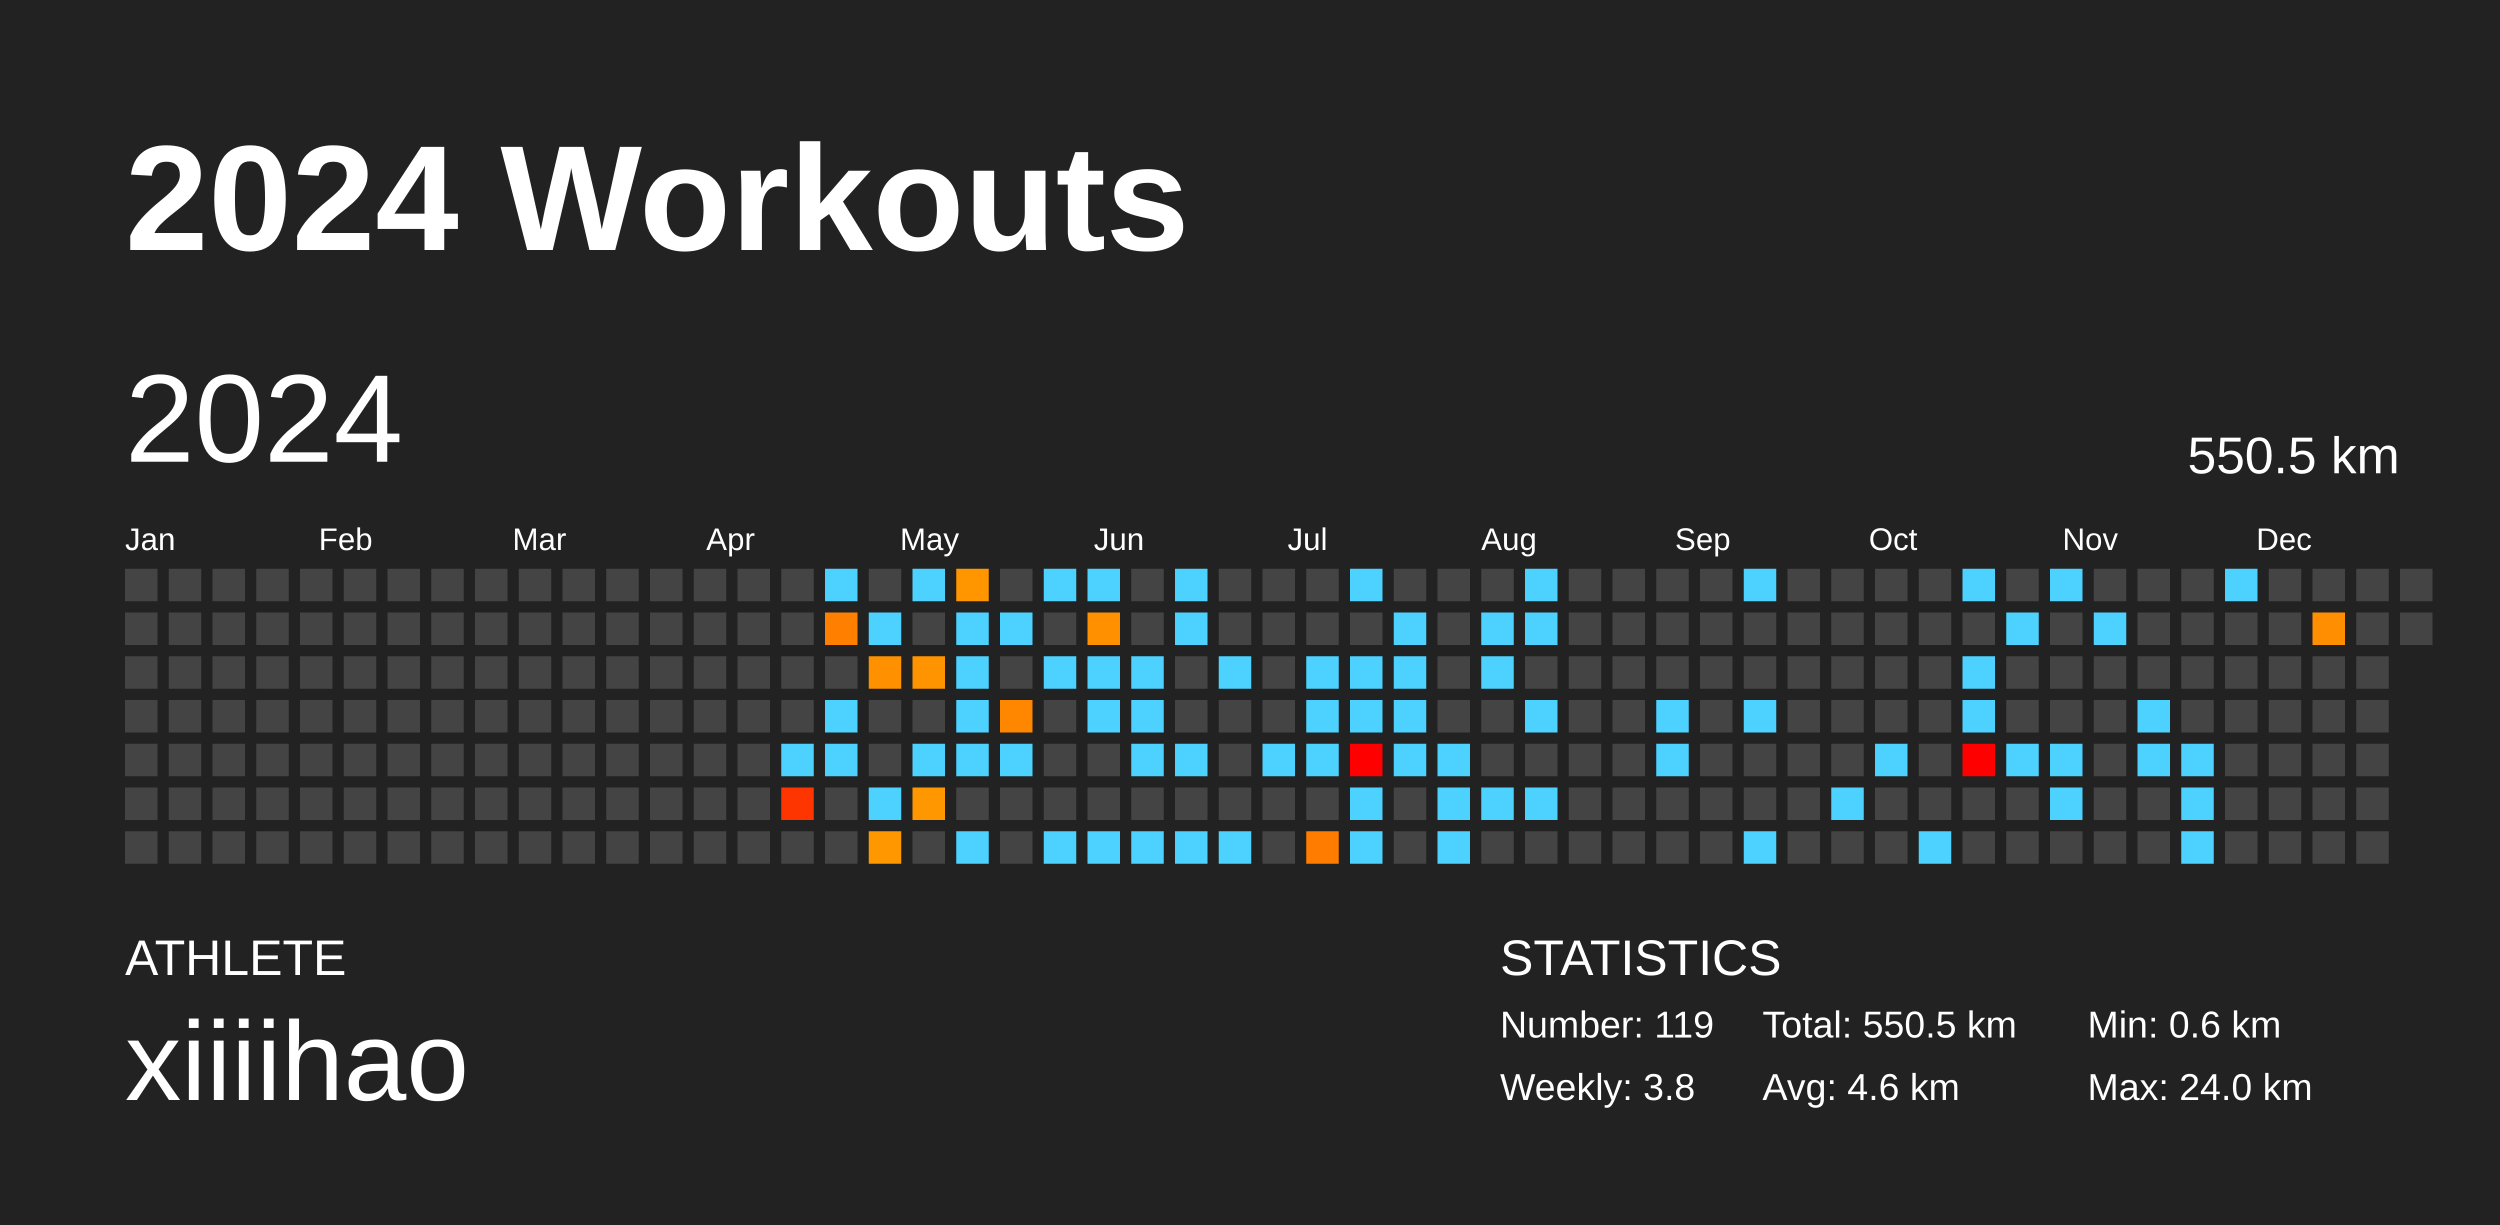
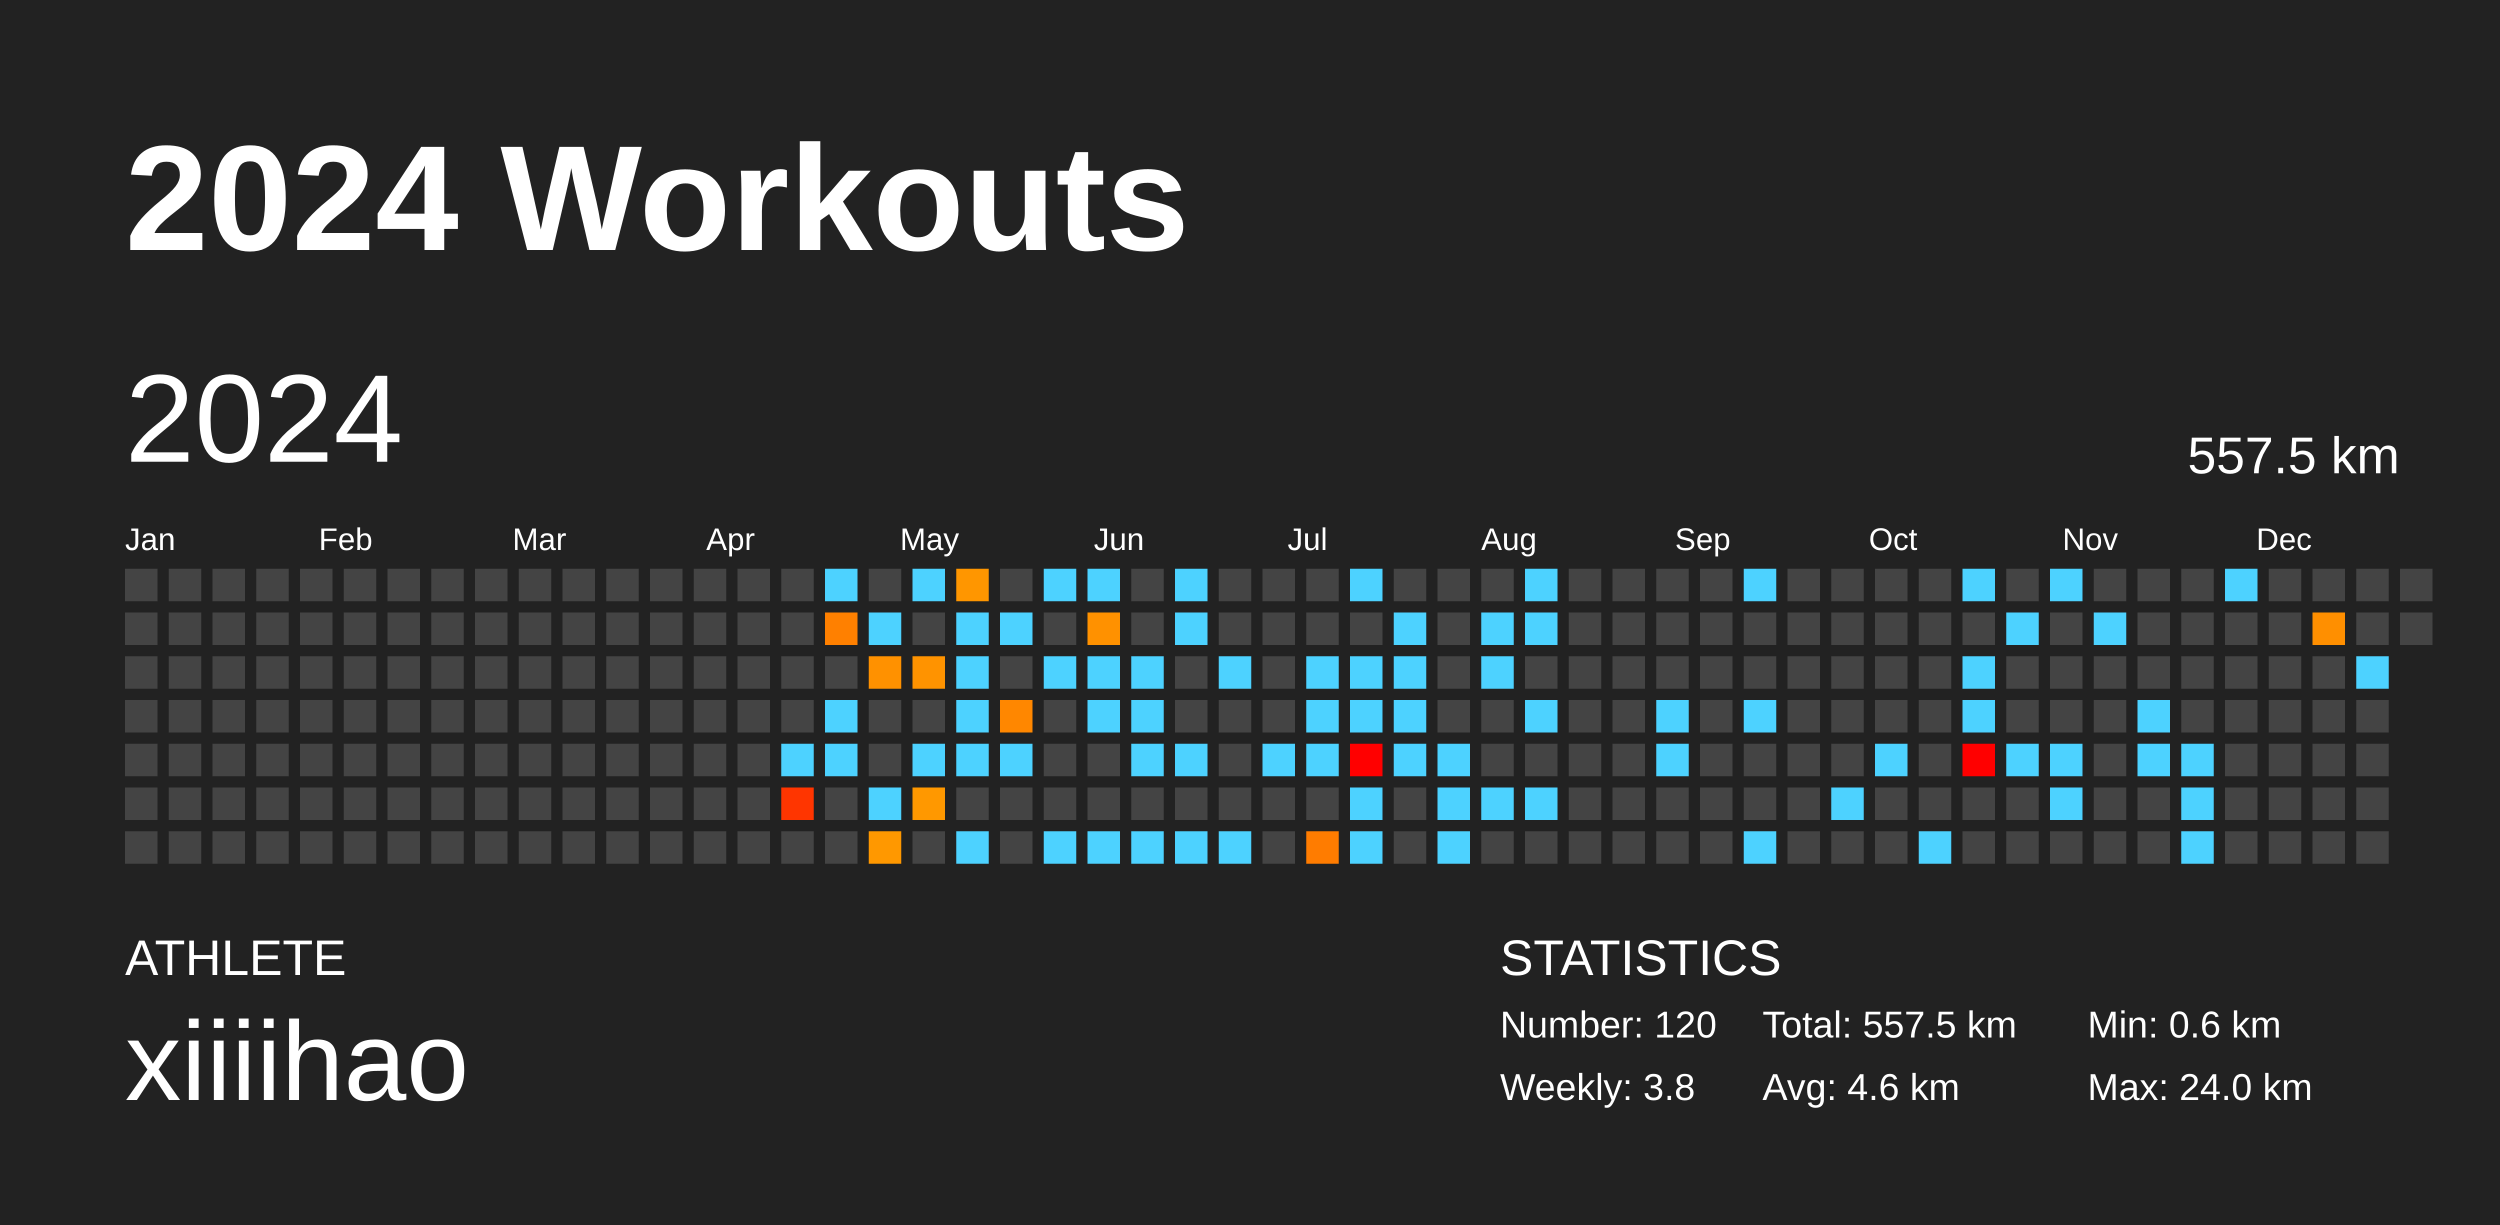
<svg xmlns="http://www.w3.org/2000/svg" baseProfile="full" height="98mm" version="1.1" viewBox="0,0,200,98" width="200mm">
  <defs />
  <rect fill="#222222" height="98" width="200" x="0" y="0" />
  <text fill="#FFFFFF" style="font-size:12px; font-family:Arial; font-weight:bold;" x="10" y="20">2024 Workouts</text>
  <text fill="#FFFFFF" style="font-size:4px; font-family:Arial" x="10" y="78">ATHLETE</text>
  <text fill="#FFFFFF" style="font-size:9px; font-family:Arial" x="10" y="88">xiiiihao</text>
  <text fill="#FFFFFF" style="font-size:4px; font-family:Arial" x="120" y="78">STATISTICS</text>
-   <text fill="#FFFFFF" style="font-size:3px; font-family:Arial" x="120" y="83">Number: 119</text>
+   <text fill="#FFFFFF" style="font-size:3px; font-family:Arial" x="120" y="83">Number: 120</text>
  <text fill="#FFFFFF" style="font-size:3px; font-family:Arial" x="120" y="88">Weekly: 3.8</text>
-   <text fill="#FFFFFF" style="font-size:3px; font-family:Arial" x="141" y="83">Total: 550.5 km</text>
+   <text fill="#FFFFFF" style="font-size:3px; font-family:Arial" x="141" y="83">Total: 557.5 km</text>
  <text fill="#FFFFFF" style="font-size:3px; font-family:Arial" x="141" y="88">Avg: 4.6 km</text>
  <text fill="#FFFFFF" style="font-size:3px; font-family:Arial" x="167" y="83">Min: 0.6 km</text>
  <text fill="#FFFFFF" style="font-size:3px; font-family:Arial" x="167" y="88">Max: 24.0 km</text>
  <text dominant-baseline="hanging" fill="#FFFFFF" style="font-size:10.0px; font-family:Arial;" x="10" y="30">2024</text>
-   <text dominant-baseline="hanging" fill="#FFFFFF" style="font-size:4.125px; font-family:Arial;" x="175" y="35">550.5 km</text>
+   <text dominant-baseline="hanging" fill="#FFFFFF" style="font-size:4.125px; font-family:Arial;" x="175" y="35">557.5 km</text>
  <text fill="#FFFFFF" style="font-size:2.5px; font-family:Arial" x="10.0" y="44">Jan</text>
  <text fill="#FFFFFF" style="font-size:2.5px; font-family:Arial" x="25.5" y="44">Feb</text>
  <text fill="#FFFFFF" style="font-size:2.5px; font-family:Arial" x="41.0" y="44">Mar</text>
  <text fill="#FFFFFF" style="font-size:2.5px; font-family:Arial" x="56.5" y="44">Apr</text>
  <text fill="#FFFFFF" style="font-size:2.5px; font-family:Arial" x="72.0" y="44">May</text>
  <text fill="#FFFFFF" style="font-size:2.5px; font-family:Arial" x="87.5" y="44">Jun</text>
  <text fill="#FFFFFF" style="font-size:2.5px; font-family:Arial" x="103.0" y="44">Jul</text>
  <text fill="#FFFFFF" style="font-size:2.5px; font-family:Arial" x="118.5" y="44">Aug</text>
  <text fill="#FFFFFF" style="font-size:2.5px; font-family:Arial" x="134.0" y="44">Sep</text>
  <text fill="#FFFFFF" style="font-size:2.5px; font-family:Arial" x="149.5" y="44">Oct</text>
  <text fill="#FFFFFF" style="font-size:2.5px; font-family:Arial" x="165.0" y="44">Nov</text>
  <text fill="#FFFFFF" style="font-size:2.5px; font-family:Arial" x="180.5" y="44">Dec</text>
  <rect fill="#444444" height="2.6" width="2.6" x="10.0" y="45.5" />
  <rect fill="#444444" height="2.6" width="2.6" x="10.0" y="49.0" />
  <rect fill="#444444" height="2.6" width="2.6" x="10.0" y="52.5" />
  <rect fill="#444444" height="2.6" width="2.6" x="10.0" y="56.0" />
  <rect fill="#444444" height="2.6" width="2.6" x="10.0" y="59.5" />
  <rect fill="#444444" height="2.6" width="2.6" x="10.0" y="63.0" />
  <rect fill="#444444" height="2.6" width="2.6" x="10.0" y="66.5" />
  <rect fill="#444444" height="2.6" width="2.6" x="13.5" y="45.5" />
  <rect fill="#444444" height="2.6" width="2.6" x="13.5" y="49.0" />
  <rect fill="#444444" height="2.6" width="2.6" x="13.5" y="52.5" />
  <rect fill="#444444" height="2.6" width="2.6" x="13.5" y="56.0" />
  <rect fill="#444444" height="2.6" width="2.6" x="13.5" y="59.5" />
  <rect fill="#444444" height="2.6" width="2.6" x="13.5" y="63.0" />
  <rect fill="#444444" height="2.6" width="2.6" x="13.5" y="66.5" />
  <rect fill="#444444" height="2.6" width="2.6" x="17.0" y="45.5" />
  <rect fill="#444444" height="2.6" width="2.6" x="17.0" y="49.0" />
  <rect fill="#444444" height="2.6" width="2.6" x="17.0" y="52.5" />
  <rect fill="#444444" height="2.6" width="2.6" x="17.0" y="56.0" />
  <rect fill="#444444" height="2.6" width="2.6" x="17.0" y="59.5" />
  <rect fill="#444444" height="2.6" width="2.6" x="17.0" y="63.0" />
  <rect fill="#444444" height="2.6" width="2.6" x="17.0" y="66.5" />
  <rect fill="#444444" height="2.6" width="2.6" x="20.5" y="45.5" />
  <rect fill="#444444" height="2.6" width="2.6" x="20.5" y="49.0" />
  <rect fill="#444444" height="2.6" width="2.6" x="20.5" y="52.5" />
  <rect fill="#444444" height="2.6" width="2.6" x="20.5" y="56.0" />
  <rect fill="#444444" height="2.6" width="2.6" x="20.5" y="59.5" />
  <rect fill="#444444" height="2.6" width="2.6" x="20.5" y="63.0" />
  <rect fill="#444444" height="2.6" width="2.6" x="20.5" y="66.5" />
  <rect fill="#444444" height="2.6" width="2.6" x="24.0" y="45.5" />
  <rect fill="#444444" height="2.6" width="2.6" x="24.0" y="49.0" />
  <rect fill="#444444" height="2.6" width="2.6" x="24.0" y="52.5" />
  <rect fill="#444444" height="2.6" width="2.6" x="24.0" y="56.0" />
  <rect fill="#444444" height="2.6" width="2.6" x="24.0" y="59.5" />
  <rect fill="#444444" height="2.6" width="2.6" x="24.0" y="63.0" />
  <rect fill="#444444" height="2.6" width="2.6" x="24.0" y="66.5" />
  <rect fill="#444444" height="2.6" width="2.6" x="27.5" y="45.5" />
  <rect fill="#444444" height="2.6" width="2.6" x="27.5" y="49.0" />
  <rect fill="#444444" height="2.6" width="2.6" x="27.5" y="52.5" />
  <rect fill="#444444" height="2.6" width="2.6" x="27.5" y="56.0" />
  <rect fill="#444444" height="2.6" width="2.6" x="27.5" y="59.5" />
  <rect fill="#444444" height="2.6" width="2.6" x="27.5" y="63.0" />
  <rect fill="#444444" height="2.6" width="2.6" x="27.5" y="66.5" />
  <rect fill="#444444" height="2.6" width="2.6" x="31.0" y="45.5" />
  <rect fill="#444444" height="2.6" width="2.6" x="31.0" y="49.0" />
  <rect fill="#444444" height="2.6" width="2.6" x="31.0" y="52.5" />
  <rect fill="#444444" height="2.6" width="2.6" x="31.0" y="56.0" />
  <rect fill="#444444" height="2.6" width="2.6" x="31.0" y="59.5" />
  <rect fill="#444444" height="2.6" width="2.6" x="31.0" y="63.0" />
  <rect fill="#444444" height="2.6" width="2.6" x="31.0" y="66.5" />
  <rect fill="#444444" height="2.6" width="2.6" x="34.5" y="45.5" />
  <rect fill="#444444" height="2.6" width="2.6" x="34.5" y="49.0" />
  <rect fill="#444444" height="2.6" width="2.6" x="34.5" y="52.5" />
  <rect fill="#444444" height="2.6" width="2.6" x="34.5" y="56.0" />
  <rect fill="#444444" height="2.6" width="2.6" x="34.5" y="59.5" />
  <rect fill="#444444" height="2.6" width="2.6" x="34.5" y="63.0" />
  <rect fill="#444444" height="2.6" width="2.6" x="34.5" y="66.5" />
  <rect fill="#444444" height="2.6" width="2.6" x="38.0" y="45.5" />
  <rect fill="#444444" height="2.6" width="2.6" x="38.0" y="49.0" />
  <rect fill="#444444" height="2.6" width="2.6" x="38.0" y="52.5" />
  <rect fill="#444444" height="2.6" width="2.6" x="38.0" y="56.0" />
  <rect fill="#444444" height="2.6" width="2.6" x="38.0" y="59.5" />
  <rect fill="#444444" height="2.6" width="2.6" x="38.0" y="63.0" />
  <rect fill="#444444" height="2.6" width="2.6" x="38.0" y="66.5" />
  <rect fill="#444444" height="2.6" width="2.6" x="41.5" y="45.5" />
  <rect fill="#444444" height="2.6" width="2.6" x="41.5" y="49.0" />
  <rect fill="#444444" height="2.6" width="2.6" x="41.5" y="52.5" />
  <rect fill="#444444" height="2.6" width="2.6" x="41.5" y="56.0" />
  <rect fill="#444444" height="2.6" width="2.6" x="41.5" y="59.5" />
  <rect fill="#444444" height="2.6" width="2.6" x="41.5" y="63.0" />
  <rect fill="#444444" height="2.6" width="2.6" x="41.5" y="66.5" />
  <rect fill="#444444" height="2.6" width="2.6" x="45.0" y="45.5" />
  <rect fill="#444444" height="2.6" width="2.6" x="45.0" y="49.0" />
  <rect fill="#444444" height="2.6" width="2.6" x="45.0" y="52.5" />
  <rect fill="#444444" height="2.6" width="2.6" x="45.0" y="56.0" />
  <rect fill="#444444" height="2.6" width="2.6" x="45.0" y="59.5" />
  <rect fill="#444444" height="2.6" width="2.6" x="45.0" y="63.0" />
  <rect fill="#444444" height="2.6" width="2.6" x="45.0" y="66.5" />
  <rect fill="#444444" height="2.6" width="2.6" x="48.5" y="45.5" />
  <rect fill="#444444" height="2.6" width="2.6" x="48.5" y="49.0" />
  <rect fill="#444444" height="2.6" width="2.6" x="48.5" y="52.5" />
  <rect fill="#444444" height="2.6" width="2.6" x="48.5" y="56.0" />
  <rect fill="#444444" height="2.6" width="2.6" x="48.5" y="59.5" />
  <rect fill="#444444" height="2.6" width="2.6" x="48.5" y="63.0" />
  <rect fill="#444444" height="2.6" width="2.6" x="48.5" y="66.5" />
  <rect fill="#444444" height="2.6" width="2.6" x="52.0" y="45.5" />
  <rect fill="#444444" height="2.6" width="2.6" x="52.0" y="49.0" />
  <rect fill="#444444" height="2.6" width="2.6" x="52.0" y="52.5" />
  <rect fill="#444444" height="2.6" width="2.6" x="52.0" y="56.0" />
  <rect fill="#444444" height="2.6" width="2.6" x="52.0" y="59.5" />
  <rect fill="#444444" height="2.6" width="2.6" x="52.0" y="63.0" />
  <rect fill="#444444" height="2.6" width="2.6" x="52.0" y="66.5" />
  <rect fill="#444444" height="2.6" width="2.6" x="55.5" y="45.5" />
  <rect fill="#444444" height="2.6" width="2.6" x="55.5" y="49.0" />
  <rect fill="#444444" height="2.6" width="2.6" x="55.5" y="52.5" />
  <rect fill="#444444" height="2.6" width="2.6" x="55.5" y="56.0" />
  <rect fill="#444444" height="2.6" width="2.6" x="55.5" y="59.5" />
  <rect fill="#444444" height="2.6" width="2.6" x="55.5" y="63.0" />
  <rect fill="#444444" height="2.6" width="2.6" x="55.5" y="66.5" />
  <rect fill="#444444" height="2.6" width="2.6" x="59.0" y="45.5" />
  <rect fill="#444444" height="2.6" width="2.6" x="59.0" y="49.0" />
  <rect fill="#444444" height="2.6" width="2.6" x="59.0" y="52.5" />
  <rect fill="#444444" height="2.6" width="2.6" x="59.0" y="56.0" />
  <rect fill="#444444" height="2.6" width="2.6" x="59.0" y="59.5" />
  <rect fill="#444444" height="2.6" width="2.6" x="59.0" y="63.0" />
  <rect fill="#444444" height="2.6" width="2.6" x="59.0" y="66.5" />
  <rect fill="#444444" height="2.6" width="2.6" x="62.5" y="45.5" />
  <rect fill="#444444" height="2.6" width="2.6" x="62.5" y="49.0" />
  <rect fill="#444444" height="2.6" width="2.6" x="62.5" y="52.5" />
  <rect fill="#444444" height="2.6" width="2.6" x="62.5" y="56.0" />
  <rect fill="#4dd2ff" height="2.6" width="2.6" x="62.5" y="59.5" />
  <rect fill="#ff3500" height="2.6" width="2.6" x="62.5" y="63.0" />
  <rect fill="#444444" height="2.6" width="2.6" x="62.5" y="66.5" />
  <rect fill="#4dd2ff" height="2.6" width="2.6" x="66.0" y="45.5" />
  <rect fill="#ff8000" height="2.6" width="2.6" x="66.0" y="49.0" />
  <rect fill="#444444" height="2.6" width="2.6" x="66.0" y="52.5" />
  <rect fill="#4dd2ff" height="2.6" width="2.6" x="66.0" y="56.0" />
  <rect fill="#4dd2ff" height="2.6" width="2.6" x="66.0" y="59.5" />
  <rect fill="#444444" height="2.6" width="2.6" x="66.0" y="63.0" />
  <rect fill="#444444" height="2.6" width="2.6" x="66.0" y="66.5" />
  <rect fill="#444444" height="2.6" width="2.6" x="69.5" y="45.5" />
  <rect fill="#4dd2ff" height="2.6" width="2.6" x="69.5" y="49.0" />
  <rect fill="#ff9100" height="2.6" width="2.6" x="69.5" y="52.5" />
  <rect fill="#444444" height="2.6" width="2.6" x="69.5" y="56.0" />
  <rect fill="#444444" height="2.6" width="2.6" x="69.5" y="59.5" />
  <rect fill="#4dd2ff" height="2.6" width="2.6" x="69.5" y="63.0" />
  <rect fill="#ff9800" height="2.6" width="2.6" x="69.5" y="66.5" />
  <rect fill="#4dd2ff" height="2.6" width="2.6" x="73.0" y="45.5" />
  <rect fill="#444444" height="2.6" width="2.6" x="73.0" y="49.0" />
  <rect fill="#ff9300" height="2.6" width="2.6" x="73.0" y="52.5" />
  <rect fill="#444444" height="2.6" width="2.6" x="73.0" y="56.0" />
  <rect fill="#4dd2ff" height="2.6" width="2.6" x="73.0" y="59.5" />
  <rect fill="#ff9800" height="2.6" width="2.6" x="73.0" y="63.0" />
  <rect fill="#444444" height="2.6" width="2.6" x="73.0" y="66.5" />
  <rect fill="#ff9600" height="2.6" width="2.6" x="76.5" y="45.5" />
  <rect fill="#4dd2ff" height="2.6" width="2.6" x="76.5" y="49.0" />
  <rect fill="#4dd2ff" height="2.6" width="2.6" x="76.5" y="52.5" />
  <rect fill="#4dd2ff" height="2.6" width="2.6" x="76.5" y="56.0" />
  <rect fill="#4dd2ff" height="2.6" width="2.6" x="76.5" y="59.5" />
  <rect fill="#444444" height="2.6" width="2.6" x="76.5" y="63.0" />
  <rect fill="#4dd2ff" height="2.6" width="2.6" x="76.5" y="66.5" />
  <rect fill="#444444" height="2.6" width="2.6" x="80.0" y="45.5" />
  <rect fill="#4dd2ff" height="2.6" width="2.6" x="80.0" y="49.0" />
  <rect fill="#444444" height="2.6" width="2.6" x="80.0" y="52.5" />
  <rect fill="#ff8700" height="2.6" width="2.6" x="80.0" y="56.0" />
  <rect fill="#4dd2ff" height="2.6" width="2.6" x="80.0" y="59.5" />
  <rect fill="#444444" height="2.6" width="2.6" x="80.0" y="63.0" />
  <rect fill="#444444" height="2.6" width="2.6" x="80.0" y="66.5" />
  <rect fill="#4dd2ff" height="2.6" width="2.6" x="83.5" y="45.5" />
  <rect fill="#444444" height="2.6" width="2.6" x="83.5" y="49.0" />
  <rect fill="#4dd2ff" height="2.6" width="2.6" x="83.5" y="52.5" />
  <rect fill="#444444" height="2.6" width="2.6" x="83.5" y="56.0" />
  <rect fill="#444444" height="2.6" width="2.6" x="83.5" y="59.5" />
  <rect fill="#444444" height="2.6" width="2.6" x="83.5" y="63.0" />
  <rect fill="#4dd2ff" height="2.6" width="2.6" x="83.5" y="66.5" />
  <rect fill="#4dd2ff" height="2.6" width="2.6" x="87.0" y="45.5" />
  <rect fill="#ff9100" height="2.6" width="2.6" x="87.0" y="49.0" />
  <rect fill="#4dd2ff" height="2.6" width="2.6" x="87.0" y="52.5" />
  <rect fill="#4dd2ff" height="2.6" width="2.6" x="87.0" y="56.0" />
  <rect fill="#444444" height="2.6" width="2.6" x="87.0" y="59.5" />
  <rect fill="#444444" height="2.6" width="2.6" x="87.0" y="63.0" />
  <rect fill="#4dd2ff" height="2.6" width="2.6" x="87.0" y="66.5" />
  <rect fill="#444444" height="2.6" width="2.6" x="90.5" y="45.5" />
  <rect fill="#444444" height="2.6" width="2.6" x="90.5" y="49.0" />
  <rect fill="#4dd2ff" height="2.6" width="2.6" x="90.5" y="52.5" />
  <rect fill="#4dd2ff" height="2.6" width="2.6" x="90.5" y="56.0" />
  <rect fill="#4dd2ff" height="2.6" width="2.6" x="90.5" y="59.5" />
  <rect fill="#444444" height="2.6" width="2.6" x="90.5" y="63.0" />
  <rect fill="#4dd2ff" height="2.6" width="2.6" x="90.5" y="66.5" />
  <rect fill="#4dd2ff" height="2.6" width="2.6" x="94.0" y="45.5" />
  <rect fill="#4dd2ff" height="2.6" width="2.6" x="94.0" y="49.0" />
  <rect fill="#444444" height="2.6" width="2.6" x="94.0" y="52.5" />
  <rect fill="#444444" height="2.6" width="2.6" x="94.0" y="56.0" />
  <rect fill="#4dd2ff" height="2.6" width="2.6" x="94.0" y="59.5" />
  <rect fill="#444444" height="2.6" width="2.6" x="94.0" y="63.0" />
  <rect fill="#4dd2ff" height="2.6" width="2.6" x="94.0" y="66.5" />
  <rect fill="#444444" height="2.6" width="2.6" x="97.5" y="45.5" />
  <rect fill="#444444" height="2.6" width="2.6" x="97.5" y="49.0" />
  <rect fill="#4dd2ff" height="2.6" width="2.6" x="97.5" y="52.5" />
  <rect fill="#444444" height="2.6" width="2.6" x="97.5" y="56.0" />
  <rect fill="#444444" height="2.6" width="2.6" x="97.5" y="59.5" />
  <rect fill="#444444" height="2.6" width="2.6" x="97.5" y="63.0" />
  <rect fill="#4dd2ff" height="2.6" width="2.6" x="97.5" y="66.5" />
  <rect fill="#444444" height="2.6" width="2.6" x="101.0" y="45.5" />
  <rect fill="#444444" height="2.6" width="2.6" x="101.0" y="49.0" />
  <rect fill="#444444" height="2.6" width="2.6" x="101.0" y="52.5" />
  <rect fill="#444444" height="2.6" width="2.6" x="101.0" y="56.0" />
  <rect fill="#4dd2ff" height="2.6" width="2.6" x="101.0" y="59.5" />
  <rect fill="#444444" height="2.6" width="2.6" x="101.0" y="63.0" />
  <rect fill="#444444" height="2.6" width="2.6" x="101.0" y="66.5" />
  <rect fill="#444444" height="2.6" width="2.6" x="104.5" y="45.5" />
  <rect fill="#444444" height="2.6" width="2.6" x="104.5" y="49.0" />
  <rect fill="#4dd2ff" height="2.6" width="2.6" x="104.5" y="52.5" />
  <rect fill="#4dd2ff" height="2.6" width="2.6" x="104.5" y="56.0" />
  <rect fill="#4dd2ff" height="2.6" width="2.6" x="104.5" y="59.5" />
  <rect fill="#444444" height="2.6" width="2.6" x="104.5" y="63.0" />
  <rect fill="#ff7c00" height="2.6" width="2.6" x="104.5" y="66.5" />
  <rect fill="#4dd2ff" height="2.6" width="2.6" x="108.0" y="45.5" />
  <rect fill="#444444" height="2.6" width="2.6" x="108.0" y="49.0" />
  <rect fill="#4dd2ff" height="2.6" width="2.6" x="108.0" y="52.5" />
  <rect fill="#4dd2ff" height="2.6" width="2.6" x="108.0" y="56.0" />
  <rect fill="red" height="2.6" width="2.6" x="108.0" y="59.5" />
  <rect fill="#4dd2ff" height="2.6" width="2.6" x="108.0" y="63.0" />
  <rect fill="#4dd2ff" height="2.6" width="2.6" x="108.0" y="66.5" />
  <rect fill="#444444" height="2.6" width="2.6" x="111.5" y="45.5" />
  <rect fill="#4dd2ff" height="2.6" width="2.6" x="111.5" y="49.0" />
  <rect fill="#4dd2ff" height="2.6" width="2.6" x="111.5" y="52.5" />
  <rect fill="#4dd2ff" height="2.6" width="2.6" x="111.5" y="56.0" />
  <rect fill="#4dd2ff" height="2.6" width="2.6" x="111.5" y="59.5" />
  <rect fill="#444444" height="2.6" width="2.6" x="111.5" y="63.0" />
  <rect fill="#444444" height="2.6" width="2.6" x="111.5" y="66.5" />
  <rect fill="#444444" height="2.6" width="2.6" x="115.0" y="45.5" />
  <rect fill="#444444" height="2.6" width="2.6" x="115.0" y="49.0" />
  <rect fill="#444444" height="2.6" width="2.6" x="115.0" y="52.5" />
  <rect fill="#444444" height="2.6" width="2.6" x="115.0" y="56.0" />
  <rect fill="#4dd2ff" height="2.6" width="2.6" x="115.0" y="59.5" />
  <rect fill="#4dd2ff" height="2.6" width="2.6" x="115.0" y="63.0" />
  <rect fill="#4dd2ff" height="2.6" width="2.6" x="115.0" y="66.5" />
  <rect fill="#444444" height="2.6" width="2.6" x="118.5" y="45.5" />
  <rect fill="#4dd2ff" height="2.6" width="2.6" x="118.5" y="49.0" />
  <rect fill="#4dd2ff" height="2.6" width="2.6" x="118.5" y="52.5" />
  <rect fill="#444444" height="2.6" width="2.6" x="118.5" y="56.0" />
  <rect fill="#444444" height="2.6" width="2.6" x="118.5" y="59.5" />
  <rect fill="#4dd2ff" height="2.6" width="2.6" x="118.5" y="63.0" />
  <rect fill="#444444" height="2.6" width="2.6" x="118.5" y="66.5" />
  <rect fill="#4dd2ff" height="2.6" width="2.6" x="122.0" y="45.5" />
  <rect fill="#4dd2ff" height="2.6" width="2.6" x="122.0" y="49.0" />
  <rect fill="#444444" height="2.6" width="2.6" x="122.0" y="52.5" />
  <rect fill="#4dd2ff" height="2.6" width="2.6" x="122.0" y="56.0" />
  <rect fill="#444444" height="2.6" width="2.6" x="122.0" y="59.5" />
  <rect fill="#4dd2ff" height="2.6" width="2.6" x="122.0" y="63.0" />
  <rect fill="#444444" height="2.6" width="2.6" x="122.0" y="66.5" />
  <rect fill="#444444" height="2.6" width="2.6" x="125.5" y="45.5" />
  <rect fill="#444444" height="2.6" width="2.6" x="125.5" y="49.0" />
  <rect fill="#444444" height="2.6" width="2.6" x="125.5" y="52.5" />
  <rect fill="#444444" height="2.6" width="2.6" x="125.5" y="56.0" />
  <rect fill="#444444" height="2.6" width="2.6" x="125.5" y="59.5" />
  <rect fill="#444444" height="2.6" width="2.6" x="125.5" y="63.0" />
  <rect fill="#444444" height="2.6" width="2.6" x="125.5" y="66.5" />
  <rect fill="#444444" height="2.6" width="2.6" x="129.0" y="45.5" />
  <rect fill="#444444" height="2.6" width="2.6" x="129.0" y="49.0" />
  <rect fill="#444444" height="2.6" width="2.6" x="129.0" y="52.5" />
  <rect fill="#444444" height="2.6" width="2.6" x="129.0" y="56.0" />
  <rect fill="#444444" height="2.6" width="2.6" x="129.0" y="59.5" />
  <rect fill="#444444" height="2.6" width="2.6" x="129.0" y="63.0" />
  <rect fill="#444444" height="2.6" width="2.6" x="129.0" y="66.5" />
  <rect fill="#444444" height="2.6" width="2.6" x="132.5" y="45.5" />
  <rect fill="#444444" height="2.6" width="2.6" x="132.5" y="49.0" />
  <rect fill="#444444" height="2.6" width="2.6" x="132.5" y="52.5" />
  <rect fill="#4dd2ff" height="2.6" width="2.6" x="132.5" y="56.0" />
  <rect fill="#4dd2ff" height="2.6" width="2.6" x="132.5" y="59.5" />
  <rect fill="#444444" height="2.6" width="2.6" x="132.5" y="63.0" />
  <rect fill="#444444" height="2.6" width="2.6" x="132.5" y="66.5" />
  <rect fill="#444444" height="2.6" width="2.6" x="136.0" y="45.5" />
  <rect fill="#444444" height="2.6" width="2.6" x="136.0" y="49.0" />
  <rect fill="#444444" height="2.6" width="2.6" x="136.0" y="52.5" />
  <rect fill="#444444" height="2.6" width="2.6" x="136.0" y="56.0" />
  <rect fill="#444444" height="2.6" width="2.6" x="136.0" y="59.5" />
  <rect fill="#444444" height="2.6" width="2.6" x="136.0" y="63.0" />
  <rect fill="#444444" height="2.6" width="2.6" x="136.0" y="66.5" />
  <rect fill="#4dd2ff" height="2.6" width="2.6" x="139.5" y="45.5" />
  <rect fill="#444444" height="2.6" width="2.6" x="139.5" y="49.0" />
  <rect fill="#444444" height="2.6" width="2.6" x="139.5" y="52.5" />
  <rect fill="#4dd2ff" height="2.6" width="2.6" x="139.5" y="56.0" />
  <rect fill="#444444" height="2.6" width="2.6" x="139.5" y="59.5" />
  <rect fill="#444444" height="2.6" width="2.6" x="139.5" y="63.0" />
  <rect fill="#4dd2ff" height="2.6" width="2.6" x="139.5" y="66.5" />
  <rect fill="#444444" height="2.6" width="2.6" x="143.0" y="45.5" />
  <rect fill="#444444" height="2.6" width="2.6" x="143.0" y="49.0" />
  <rect fill="#444444" height="2.6" width="2.6" x="143.0" y="52.5" />
  <rect fill="#444444" height="2.6" width="2.6" x="143.0" y="56.0" />
  <rect fill="#444444" height="2.6" width="2.6" x="143.0" y="59.5" />
  <rect fill="#444444" height="2.6" width="2.6" x="143.0" y="63.0" />
  <rect fill="#444444" height="2.6" width="2.6" x="143.0" y="66.5" />
  <rect fill="#444444" height="2.6" width="2.6" x="146.5" y="45.5" />
  <rect fill="#444444" height="2.6" width="2.6" x="146.5" y="49.0" />
  <rect fill="#444444" height="2.6" width="2.6" x="146.5" y="52.5" />
  <rect fill="#444444" height="2.6" width="2.6" x="146.5" y="56.0" />
  <rect fill="#444444" height="2.6" width="2.6" x="146.5" y="59.5" />
  <rect fill="#4dd2ff" height="2.6" width="2.6" x="146.5" y="63.0" />
  <rect fill="#444444" height="2.6" width="2.6" x="146.5" y="66.5" />
  <rect fill="#444444" height="2.6" width="2.6" x="150.0" y="45.5" />
  <rect fill="#444444" height="2.6" width="2.6" x="150.0" y="49.0" />
  <rect fill="#444444" height="2.6" width="2.6" x="150.0" y="52.5" />
  <rect fill="#444444" height="2.6" width="2.6" x="150.0" y="56.0" />
  <rect fill="#4dd2ff" height="2.6" width="2.6" x="150.0" y="59.5" />
  <rect fill="#444444" height="2.6" width="2.6" x="150.0" y="63.0" />
  <rect fill="#444444" height="2.6" width="2.6" x="150.0" y="66.5" />
  <rect fill="#444444" height="2.6" width="2.6" x="153.5" y="45.5" />
  <rect fill="#444444" height="2.6" width="2.6" x="153.5" y="49.0" />
  <rect fill="#444444" height="2.6" width="2.6" x="153.5" y="52.5" />
  <rect fill="#444444" height="2.6" width="2.6" x="153.5" y="56.0" />
  <rect fill="#444444" height="2.6" width="2.6" x="153.5" y="59.5" />
  <rect fill="#444444" height="2.6" width="2.6" x="153.5" y="63.0" />
  <rect fill="#4dd2ff" height="2.6" width="2.6" x="153.5" y="66.5" />
  <rect fill="#4dd2ff" height="2.6" width="2.6" x="157.0" y="45.5" />
  <rect fill="#444444" height="2.6" width="2.6" x="157.0" y="49.0" />
  <rect fill="#4dd2ff" height="2.6" width="2.6" x="157.0" y="52.5" />
  <rect fill="#4dd2ff" height="2.6" width="2.6" x="157.0" y="56.0" />
  <rect fill="red" height="2.6" width="2.6" x="157.0" y="59.5" />
  <rect fill="#444444" height="2.6" width="2.6" x="157.0" y="63.0" />
  <rect fill="#444444" height="2.6" width="2.6" x="157.0" y="66.5" />
  <rect fill="#444444" height="2.6" width="2.6" x="160.5" y="45.5" />
  <rect fill="#4dd2ff" height="2.6" width="2.6" x="160.5" y="49.0" />
  <rect fill="#444444" height="2.6" width="2.6" x="160.5" y="52.5" />
  <rect fill="#444444" height="2.6" width="2.6" x="160.5" y="56.0" />
  <rect fill="#4dd2ff" height="2.6" width="2.6" x="160.5" y="59.5" />
  <rect fill="#444444" height="2.6" width="2.6" x="160.5" y="63.0" />
  <rect fill="#444444" height="2.6" width="2.6" x="160.5" y="66.5" />
  <rect fill="#4dd2ff" height="2.6" width="2.6" x="164.0" y="45.5" />
  <rect fill="#444444" height="2.6" width="2.6" x="164.0" y="49.0" />
  <rect fill="#444444" height="2.6" width="2.6" x="164.0" y="52.5" />
  <rect fill="#444444" height="2.6" width="2.6" x="164.0" y="56.0" />
  <rect fill="#4dd2ff" height="2.6" width="2.6" x="164.0" y="59.5" />
  <rect fill="#4dd2ff" height="2.6" width="2.6" x="164.0" y="63.0" />
  <rect fill="#444444" height="2.6" width="2.6" x="164.0" y="66.5" />
  <rect fill="#444444" height="2.6" width="2.6" x="167.5" y="45.5" />
  <rect fill="#4dd2ff" height="2.6" width="2.6" x="167.5" y="49.0" />
  <rect fill="#444444" height="2.6" width="2.6" x="167.5" y="52.5" />
  <rect fill="#444444" height="2.6" width="2.6" x="167.5" y="56.0" />
  <rect fill="#444444" height="2.6" width="2.6" x="167.5" y="59.5" />
  <rect fill="#444444" height="2.6" width="2.6" x="167.5" y="63.0" />
  <rect fill="#444444" height="2.6" width="2.6" x="167.5" y="66.5" />
  <rect fill="#444444" height="2.6" width="2.6" x="171.0" y="45.5" />
  <rect fill="#444444" height="2.6" width="2.6" x="171.0" y="49.0" />
  <rect fill="#444444" height="2.6" width="2.6" x="171.0" y="52.5" />
  <rect fill="#4dd2ff" height="2.6" width="2.6" x="171.0" y="56.0" />
  <rect fill="#4dd2ff" height="2.6" width="2.6" x="171.0" y="59.5" />
  <rect fill="#444444" height="2.6" width="2.6" x="171.0" y="63.0" />
  <rect fill="#444444" height="2.6" width="2.6" x="171.0" y="66.5" />
  <rect fill="#444444" height="2.6" width="2.6" x="174.5" y="45.5" />
  <rect fill="#444444" height="2.6" width="2.6" x="174.5" y="49.0" />
  <rect fill="#444444" height="2.6" width="2.6" x="174.5" y="52.5" />
  <rect fill="#444444" height="2.6" width="2.6" x="174.5" y="56.0" />
  <rect fill="#4dd2ff" height="2.6" width="2.6" x="174.5" y="59.5" />
  <rect fill="#4dd2ff" height="2.6" width="2.6" x="174.5" y="63.0" />
  <rect fill="#4dd2ff" height="2.6" width="2.6" x="174.5" y="66.5" />
  <rect fill="#4dd2ff" height="2.6" width="2.6" x="178.0" y="45.5" />
  <rect fill="#444444" height="2.6" width="2.6" x="178.0" y="49.0" />
  <rect fill="#444444" height="2.6" width="2.6" x="178.0" y="52.5" />
  <rect fill="#444444" height="2.6" width="2.6" x="178.0" y="56.0" />
  <rect fill="#444444" height="2.6" width="2.6" x="178.0" y="59.5" />
  <rect fill="#444444" height="2.6" width="2.6" x="178.0" y="63.0" />
  <rect fill="#444444" height="2.6" width="2.6" x="178.0" y="66.5" />
  <rect fill="#444444" height="2.6" width="2.6" x="181.5" y="45.5" />
  <rect fill="#444444" height="2.6" width="2.6" x="181.5" y="49.0" />
  <rect fill="#444444" height="2.6" width="2.6" x="181.5" y="52.5" />
  <rect fill="#444444" height="2.6" width="2.6" x="181.5" y="56.0" />
  <rect fill="#444444" height="2.6" width="2.6" x="181.5" y="59.5" />
  <rect fill="#444444" height="2.6" width="2.6" x="181.5" y="63.0" />
  <rect fill="#444444" height="2.6" width="2.6" x="181.5" y="66.5" />
  <rect fill="#444444" height="2.6" width="2.6" x="185.0" y="45.5" />
  <rect fill="#ff8f00" height="2.6" width="2.6" x="185.0" y="49.0" />
  <rect fill="#444444" height="2.6" width="2.6" x="185.0" y="52.5" />
  <rect fill="#444444" height="2.6" width="2.6" x="185.0" y="56.0" />
  <rect fill="#444444" height="2.6" width="2.6" x="185.0" y="59.5" />
  <rect fill="#444444" height="2.6" width="2.6" x="185.0" y="63.0" />
  <rect fill="#444444" height="2.6" width="2.6" x="185.0" y="66.5" />
  <rect fill="#444444" height="2.6" width="2.6" x="188.5" y="45.5" />
  <rect fill="#444444" height="2.6" width="2.6" x="188.5" y="49.0" />
-   <rect fill="#444444" height="2.6" width="2.6" x="188.5" y="52.5" />
+   <rect fill="#4dd2ff" height="2.6" width="2.6" x="188.5" y="52.5" />
  <rect fill="#444444" height="2.6" width="2.6" x="188.5" y="56.0" />
  <rect fill="#444444" height="2.6" width="2.6" x="188.5" y="59.5" />
  <rect fill="#444444" height="2.6" width="2.6" x="188.5" y="63.0" />
  <rect fill="#444444" height="2.6" width="2.6" x="188.5" y="66.5" />
  <rect fill="#444444" height="2.6" width="2.6" x="192.0" y="45.5" />
  <rect fill="#444444" height="2.6" width="2.6" x="192.0" y="49.0" />
</svg>
